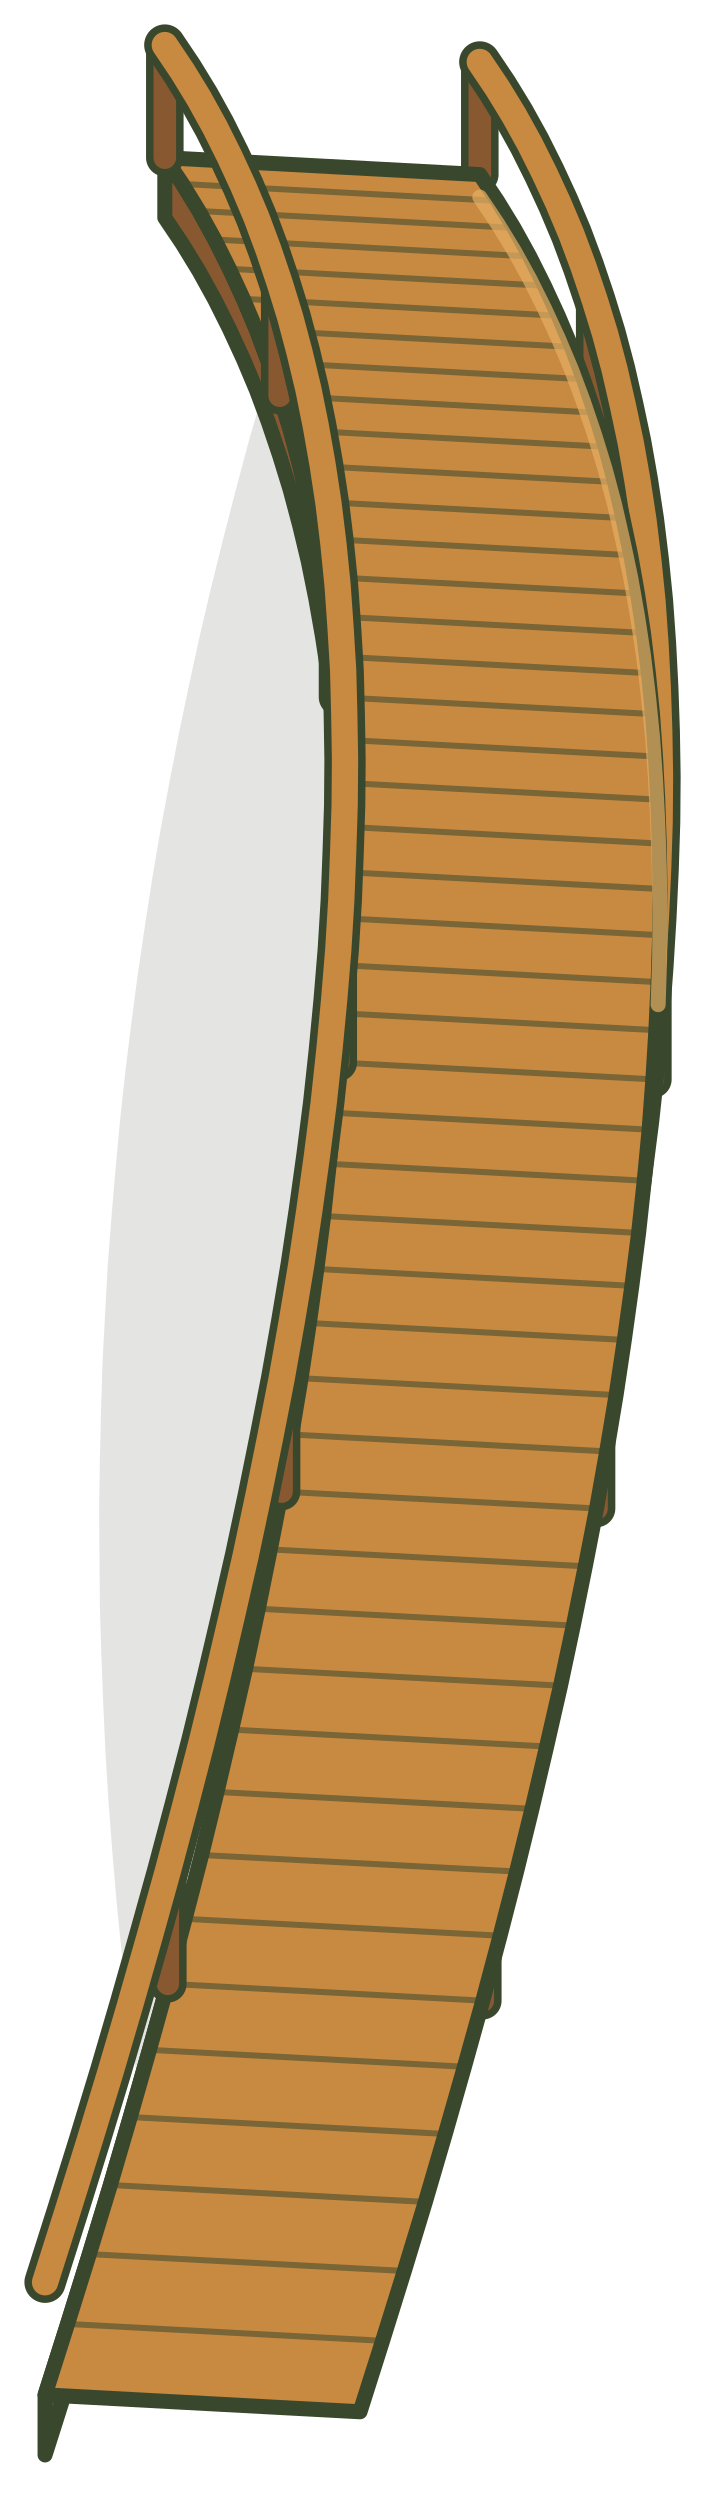
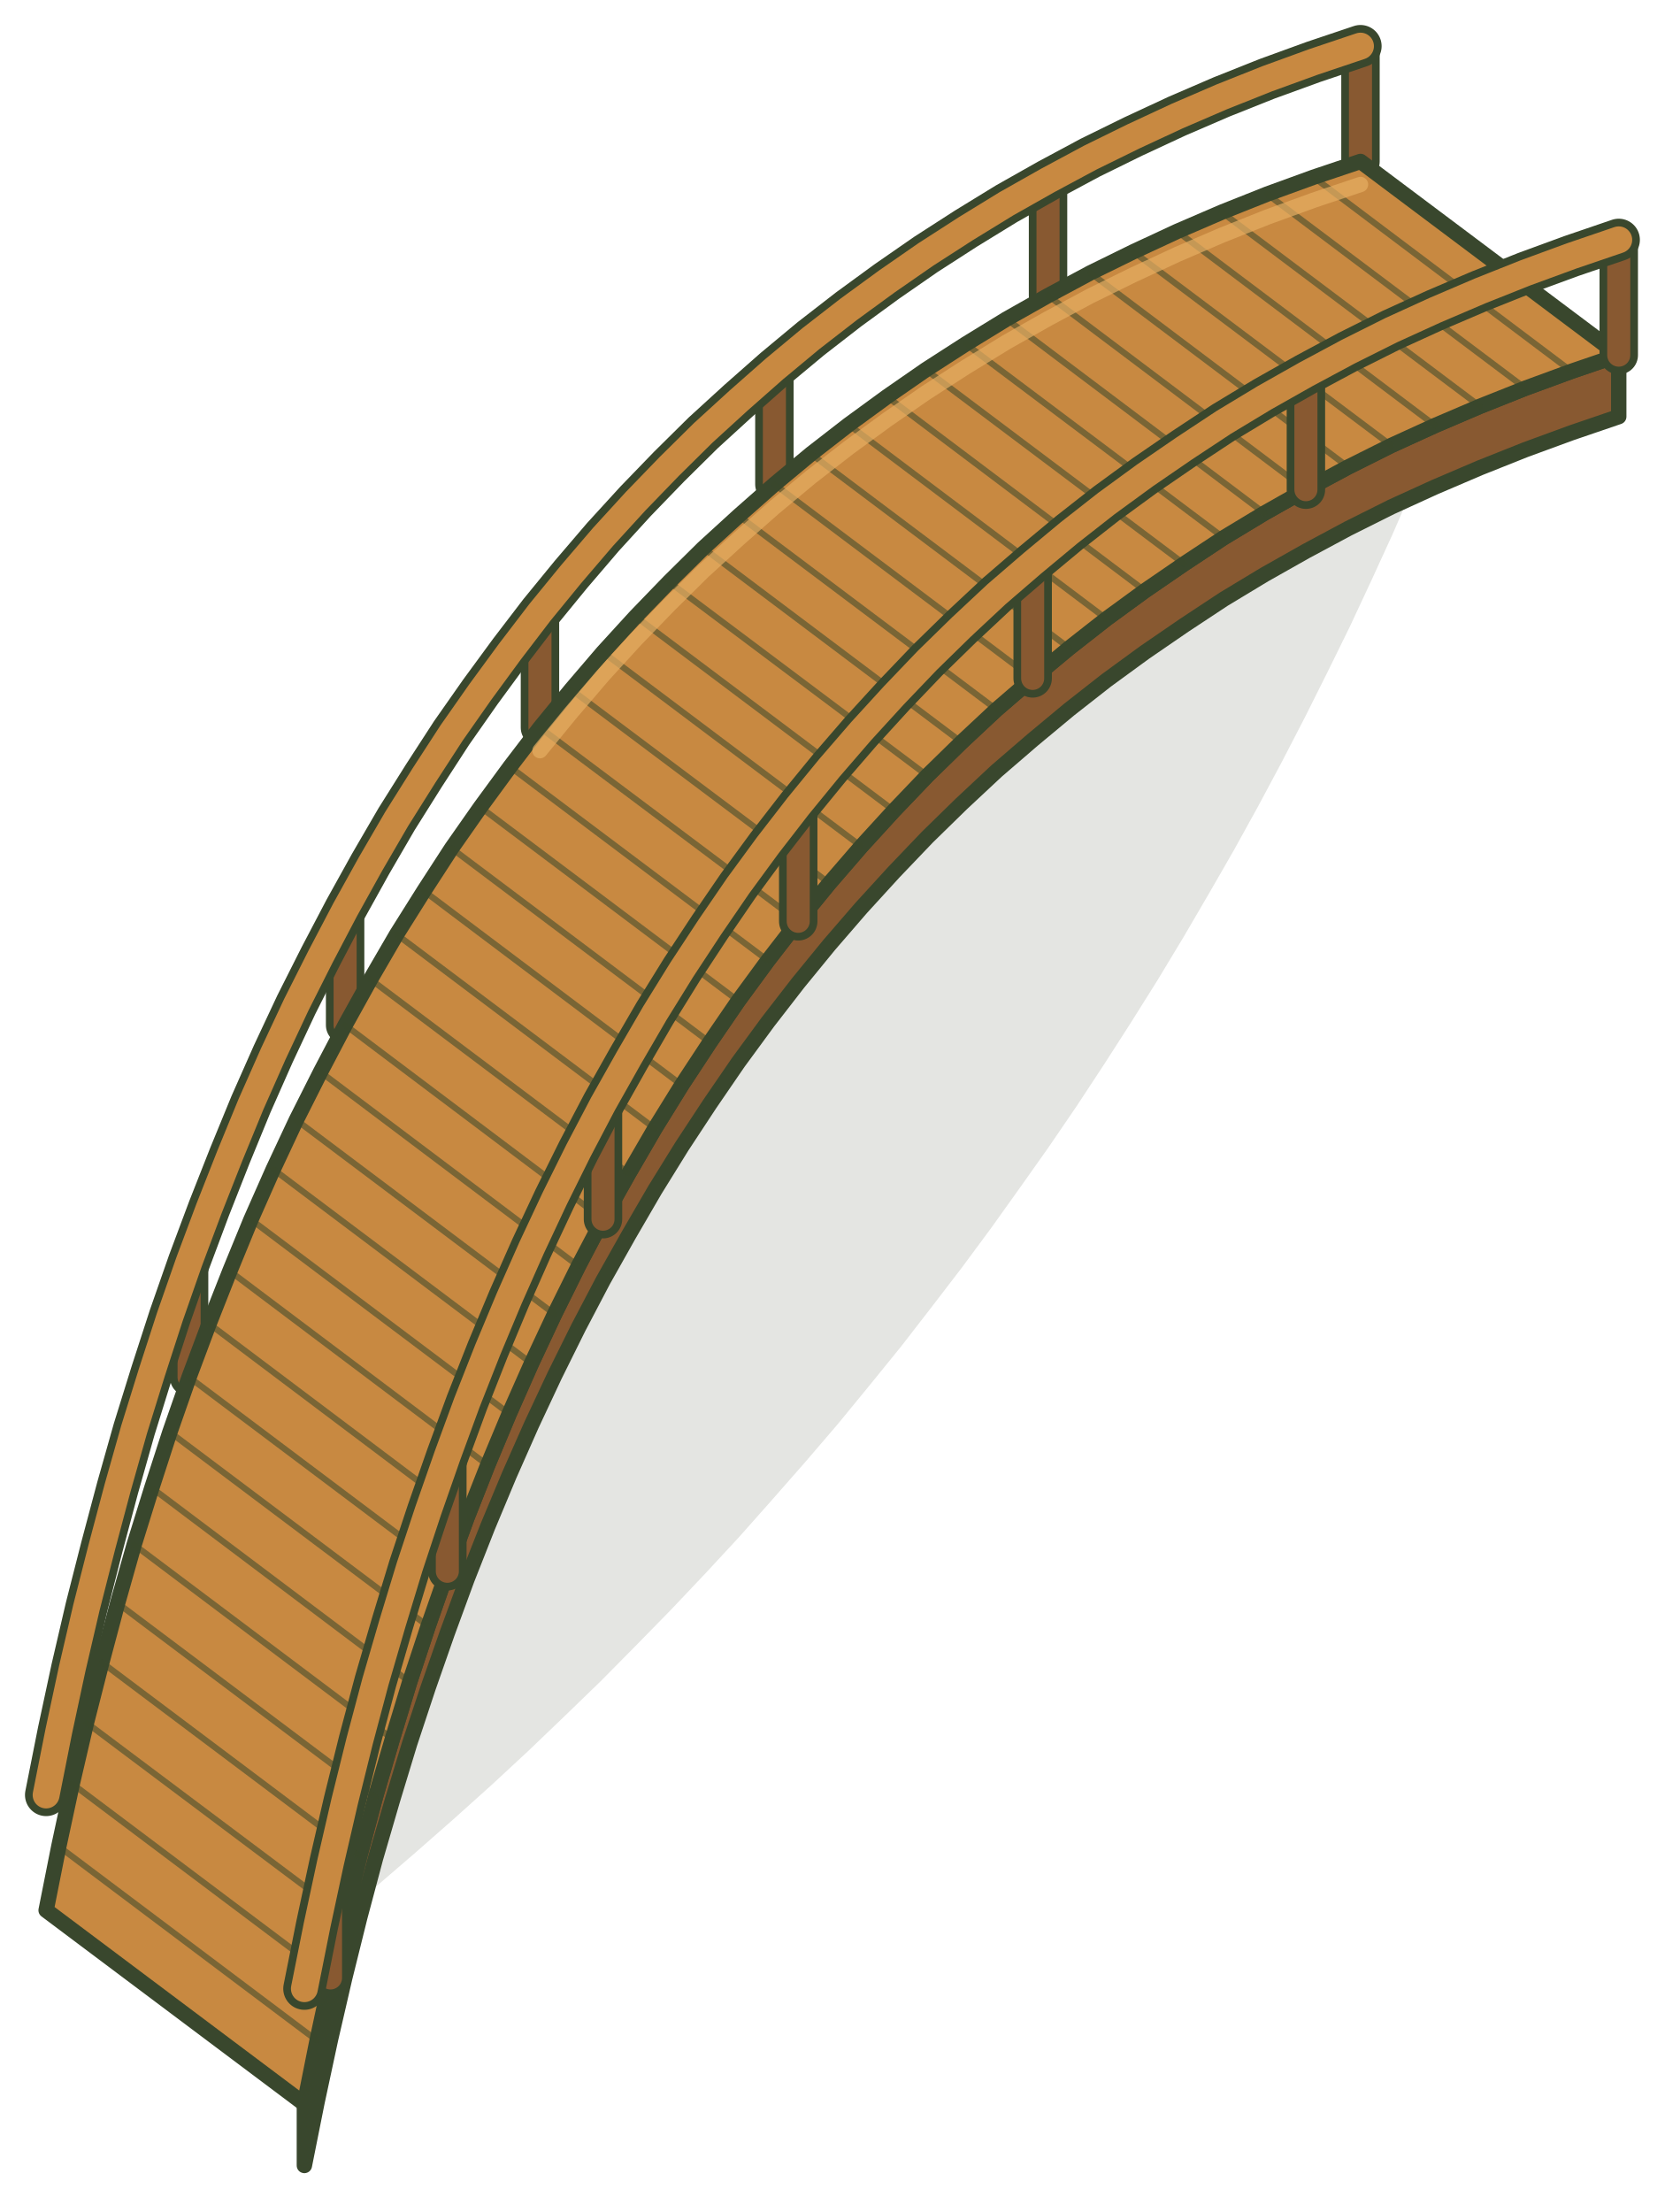
- <svg xmlns="http://www.w3.org/2000/svg" width="187.8" height="665.9" viewBox="2235 3219.8 187.8 665.9" stroke-linecap="round" stroke-linejoin="round">
-   <path d="M2312.5,3299.6L2308.6,3312.3L2304.8,3325.1L2301.1,3337.9L2297.7,3350.7L2294.4,3363.5L2291.2,3376.4L2288.2,3389.2L2285.4,3402L2282.7,3414.9L2280.2,3427.8L2277.8,3440.6L2275.6,3453.5L2273.6,3466.4L2271.7,3479.3L2270,3492.2L2268.4,3505.1L2267,3518L2265.8,3530.9L2264.7,3543.9L2263.7,3556.8L2263,3569.7L2262.3,3582.7L2261.9,3595.7L2261.6,3608.7L2261.4,3621.6L2261.5,3634.6L2261.6,3647.6L2262,3660.6L2262.5,3673.7L2263.1,3686.7L2263.9,3699.7L2264.9,3712.8L2266,3725.8L2267.3,3738.9L2268.8,3752L2270.4,3765L2272.1,3778.1L2274.1,3791.2L2276.1,3804.3L2278.4,3817.4L2280.8,3830.6L2283.3,3843.7L2297.3,3844.4L2301.2,3831.7L2305,3818.9L2308.7,3806.1L2312.1,3793.3L2315.4,3780.4L2318.6,3767.6L2321.6,3754.8L2324.4,3741.9L2327.1,3729.1L2329.6,3716.2L2332,3703.4L2334.2,3690.5L2336.2,3677.6L2338.1,3664.7L2339.8,3651.8L2341.4,3638.9L2342.8,3626L2344,3613.1L2345.1,3600.1L2346.1,3587.2L2346.8,3574.2L2347.4,3561.3L2347.9,3548.3L2348.2,3535.3L2348.3,3522.4L2348.3,3509.4L2348.1,3496.4L2347.8,3483.3L2347.3,3470.3L2346.7,3457.3L2345.8,3444.3L2344.9,3431.2L2343.7,3418.2L2342.5,3405.1L2341,3392L2339.4,3379L2337.6,3365.9L2335.7,3352.8L2333.6,3339.7L2331.4,3326.6L2329,3313.4L2326.4,3300.3Z" fill="#39472d" fill-opacity=".14" />
-   <path d="M2362.8,3266.3L2362.8,3236.3" fill="none" stroke="#39472d" stroke-width="10" />
-   <path d="M2362.8,3266.3L2362.8,3236.3" fill="none" stroke="#885931" stroke-width="6" />
-   <path d="M2393.4,3329.7L2393.4,3299.7" fill="none" stroke="#39472d" stroke-width="10" />
-   <path d="M2393.4,3329.7L2393.4,3299.7" fill="none" stroke="#885931" stroke-width="6" />
-   <path d="M2408.8,3410L2408.8,3380" fill="none" stroke="#39472d" stroke-width="10" />
-   <path d="M2408.8,3410L2408.8,3380" fill="none" stroke="#885931" stroke-width="6" />
-   <path d="M2408.9,3507.3L2408.9,3477.3" fill="none" stroke="#39472d" stroke-width="10" />
-   <path d="M2408.9,3507.3L2408.9,3477.3" fill="none" stroke="#885931" stroke-width="6" />
-   <path d="M2393.9,3621.6L2393.9,3591.6" fill="none" stroke="#39472d" stroke-width="10" />
-   <path d="M2393.9,3621.6L2393.9,3591.6" fill="none" stroke="#885931" stroke-width="6" />
-   <path d="M2363.6,3752.7L2363.6,3722.7" fill="none" stroke="#39472d" stroke-width="10" />
-   <path d="M2363.6,3752.7L2363.6,3722.7" fill="none" stroke="#885931" stroke-width="6" />
-   <path d="M2362.8,3236.3L2367.5,3243.3L2371.9,3250.5L2376.1,3258.1L2380,3265.9L2383.7,3273.9L2387.2,3282.2L2390.4,3290.8L2393.4,3299.7L2396.2,3308.8L2398.7,3318.2L2400.9,3327.8L2403,3337.7L2404.8,3347.9L2406.4,3358.4L2407.7,3369.1L2408.8,3380L2409.6,3391.3L2410.2,3402.8L2410.6,3414.5L2410.8,3426.6L2410.7,3438.9L2410.3,3451.4L2409.7,3464.2L2408.9,3477.3L2407.9,3490.7L2406.6,3504.3L2405.1,3518.2L2403.3,3532.3L2401.3,3546.7L2399.1,3561.4L2396.6,3576.4L2393.9,3591.6L2390.9,3607L2387.7,3622.8L2384.3,3638.8L2380.6,3655L2376.7,3671.6L2372.6,3688.3L2368.2,3705.4L2363.6,3722.7L2358.7,3740.3L2353.6,3758.2L2348.3,3776.3L2342.7,3794.7L2336.9,3813.3L2330.9,3832.2" fill="none" stroke="#39472d" stroke-width="11" />
-   <path d="M2362.8,3236.3L2367.5,3243.3L2371.9,3250.5L2376.1,3258.1L2380,3265.9L2383.7,3273.9L2387.2,3282.2L2390.4,3290.8L2393.4,3299.7L2396.2,3308.8L2398.7,3318.2L2400.9,3327.8L2403,3337.7L2404.8,3347.9L2406.4,3358.4L2407.7,3369.1L2408.8,3380L2409.6,3391.3L2410.2,3402.8L2410.6,3414.5L2410.8,3426.6L2410.7,3438.9L2410.3,3451.4L2409.7,3464.2L2408.9,3477.3L2407.9,3490.7L2406.6,3504.3L2405.1,3518.2L2403.3,3532.3L2401.3,3546.7L2399.1,3561.4L2396.6,3576.4L2393.9,3591.6L2390.9,3607L2387.7,3622.8L2384.3,3638.8L2380.6,3655L2376.7,3671.6L2372.6,3688.3L2368.2,3705.4L2363.6,3722.7L2358.7,3740.3L2353.6,3758.2L2348.3,3776.3L2342.7,3794.7L2336.9,3813.3L2330.9,3832.2" fill="none" stroke="#c88941" stroke-width="7" />
-   <path d="M2278.9,3261.8L2283.6,3268.8L2288,3276L2292.2,3283.6L2296.1,3291.4L2299.8,3299.4L2303.3,3307.7L2306.5,3316.3L2309.5,3325.2L2312.3,3334.3L2314.8,3343.7L2317.1,3353.3L2319.1,3363.2L2320.9,3373.4L2322.5,3383.9L2323.8,3394.6L2324.9,3405.5L2325.7,3416.8L2326.4,3428.3L2326.7,3440L2326.9,3452.1L2326.8,3464.4L2326.4,3476.9L2325.9,3489.7L2325.1,3502.8L2324,3516.2L2322.7,3529.8L2321.2,3543.7L2319.4,3557.8L2317.4,3572.2L2315.2,3586.9L2312.7,3601.9L2310,3617.1L2307,3632.5L2303.8,3648.3L2300.4,3664.3L2296.7,3680.5L2292.8,3697.1L2288.7,3713.9L2284.3,3730.9L2279.7,3748.2L2274.8,3765.8L2269.7,3783.7L2264.4,3801.8L2258.8,3820.2L2253,3838.8L2247,3857.7L2247,3873.7L2253,3854.8L2258.8,3836.2L2264.4,3817.8L2269.7,3799.7L2274.8,3781.8L2279.7,3764.2L2284.3,3746.9L2288.7,3729.9L2292.8,3713.1L2296.7,3696.5L2300.4,3680.3L2303.8,3664.3L2307,3648.5L2310,3633.1L2312.7,3617.9L2315.2,3602.9L2317.4,3588.2L2319.4,3573.8L2321.2,3559.7L2322.7,3545.8L2324,3532.2L2325.1,3518.8L2325.9,3505.7L2326.4,3492.9L2326.8,3480.4L2326.9,3468.1L2326.7,3456L2326.4,3444.3L2325.7,3432.8L2324.9,3421.5L2323.8,3410.6L2322.5,3399.9L2320.9,3389.4L2319.1,3379.2L2317.1,3369.3L2314.8,3359.7L2312.3,3350.3L2309.5,3341.2L2306.5,3332.3L2303.3,3323.7L2299.8,3315.4L2296.1,3307.4L2292.2,3299.6L2288,3292L2283.6,3284.8L2278.9,3277.8Z" fill="#885931" stroke="#39472d" stroke-width="4" />
-   <path d="M2362.8,3266.3L2367.5,3273.3L2371.9,3280.5L2376.1,3288.1L2380,3295.9L2383.7,3303.9L2387.2,3312.2L2390.4,3320.8L2393.4,3329.7L2396.2,3338.8L2398.7,3348.2L2400.9,3357.8L2403,3367.7L2404.8,3377.9L2406.4,3388.4L2407.7,3399.1L2408.8,3410L2409.6,3421.3L2410.2,3432.8L2410.6,3444.5L2410.8,3456.6L2410.7,3468.9L2410.3,3481.4L2409.7,3494.2L2408.9,3507.3L2407.9,3520.7L2406.6,3534.3L2405.1,3548.2L2403.3,3562.3L2401.3,3576.7L2399.1,3591.4L2396.6,3606.4L2393.9,3621.6L2390.9,3637L2387.7,3652.8L2384.3,3668.8L2380.6,3685L2376.7,3701.6L2372.6,3718.3L2368.2,3735.4L2363.6,3752.7L2358.7,3770.3L2353.6,3788.2L2348.3,3806.3L2342.7,3824.7L2336.9,3843.3L2330.9,3862.2L2247,3857.7L2253,3838.8L2258.8,3820.2L2264.4,3801.8L2269.7,3783.7L2274.8,3765.8L2279.7,3748.2L2284.3,3730.9L2288.7,3713.9L2292.8,3697.1L2296.7,3680.5L2300.4,3664.3L2303.8,3648.3L2307,3632.5L2310,3617.1L2312.7,3601.9L2315.2,3586.9L2317.4,3572.2L2319.4,3557.8L2321.2,3543.7L2322.7,3529.8L2324,3516.2L2325.1,3502.8L2325.9,3489.7L2326.4,3476.9L2326.8,3464.4L2326.9,3452.1L2326.7,3440L2326.4,3428.3L2325.7,3416.8L2324.9,3405.5L2323.8,3394.6L2322.5,3383.9L2320.9,3373.4L2319.1,3363.2L2317.1,3353.3L2314.8,3343.7L2312.3,3334.3L2309.5,3325.2L2306.5,3316.3L2303.3,3307.7L2299.8,3299.4L2296.1,3291.4L2292.2,3283.6L2288,3276L2283.6,3268.8L2278.9,3261.8Z" fill="#c88941" stroke="#39472d" stroke-width="4" />
-   <path d="M2367.5,3273.3L2283.6,3268.8" stroke="#39472d" stroke-width="1.6" stroke-opacity=".55" />
-   <path d="M2371.9,3280.5L2288,3276" stroke="#39472d" stroke-width="1.6" stroke-opacity=".55" />
-   <path d="M2376.1,3288.1L2292.2,3283.6" stroke="#39472d" stroke-width="1.6" stroke-opacity=".55" />
-   <path d="M2380,3295.9L2296.1,3291.4" stroke="#39472d" stroke-width="1.6" stroke-opacity=".55" />
-   <path d="M2383.7,3303.9L2299.8,3299.4" stroke="#39472d" stroke-width="1.6" stroke-opacity=".55" />
-   <path d="M2387.2,3312.2L2303.3,3307.7" stroke="#39472d" stroke-width="1.6" stroke-opacity=".55" />
-   <path d="M2390.4,3320.8L2306.5,3316.3" stroke="#39472d" stroke-width="1.6" stroke-opacity=".55" />
-   <path d="M2393.4,3329.7L2309.5,3325.2" stroke="#39472d" stroke-width="1.6" stroke-opacity=".55" />
-   <path d="M2396.2,3338.8L2312.3,3334.3" stroke="#39472d" stroke-width="1.6" stroke-opacity=".55" />
-   <path d="M2398.7,3348.2L2314.8,3343.7" stroke="#39472d" stroke-width="1.6" stroke-opacity=".55" />
-   <path d="M2400.9,3357.8L2317.1,3353.3" stroke="#39472d" stroke-width="1.6" stroke-opacity=".55" />
-   <path d="M2403,3367.7L2319.1,3363.2" stroke="#39472d" stroke-width="1.6" stroke-opacity=".55" />
-   <path d="M2404.8,3377.9L2320.9,3373.4" stroke="#39472d" stroke-width="1.6" stroke-opacity=".55" />
-   <path d="M2406.4,3388.4L2322.5,3383.9" stroke="#39472d" stroke-width="1.6" stroke-opacity=".55" />
-   <path d="M2407.7,3399.1L2323.8,3394.6" stroke="#39472d" stroke-width="1.6" stroke-opacity=".55" />
-   <path d="M2408.8,3410L2324.9,3405.5" stroke="#39472d" stroke-width="1.6" stroke-opacity=".55" />
-   <path d="M2409.6,3421.3L2325.7,3416.8" stroke="#39472d" stroke-width="1.6" stroke-opacity=".55" />
-   <path d="M2410.2,3432.8L2326.4,3428.3" stroke="#39472d" stroke-width="1.6" stroke-opacity=".55" />
-   <path d="M2410.6,3444.5L2326.7,3440" stroke="#39472d" stroke-width="1.6" stroke-opacity=".55" />
-   <path d="M2410.8,3456.6L2326.9,3452.1" stroke="#39472d" stroke-width="1.6" stroke-opacity=".55" />
-   <path d="M2410.7,3468.9L2326.8,3464.4" stroke="#39472d" stroke-width="1.6" stroke-opacity=".55" />
-   <path d="M2410.3,3481.4L2326.4,3476.9" stroke="#39472d" stroke-width="1.6" stroke-opacity=".55" />
-   <path d="M2409.7,3494.2L2325.9,3489.7" stroke="#39472d" stroke-width="1.6" stroke-opacity=".55" />
-   <path d="M2408.9,3507.3L2325.1,3502.8" stroke="#39472d" stroke-width="1.6" stroke-opacity=".55" />
-   <path d="M2407.9,3520.7L2324,3516.2" stroke="#39472d" stroke-width="1.6" stroke-opacity=".55" />
-   <path d="M2406.6,3534.3L2322.7,3529.8" stroke="#39472d" stroke-width="1.6" stroke-opacity=".55" />
-   <path d="M2405.1,3548.2L2321.2,3543.7" stroke="#39472d" stroke-width="1.6" stroke-opacity=".55" />
-   <path d="M2403.3,3562.3L2319.4,3557.8" stroke="#39472d" stroke-width="1.6" stroke-opacity=".55" />
-   <path d="M2401.3,3576.7L2317.4,3572.2" stroke="#39472d" stroke-width="1.6" stroke-opacity=".55" />
-   <path d="M2399.1,3591.4L2315.2,3586.9" stroke="#39472d" stroke-width="1.6" stroke-opacity=".55" />
-   <path d="M2396.6,3606.4L2312.7,3601.9" stroke="#39472d" stroke-width="1.6" stroke-opacity=".55" />
-   <path d="M2393.9,3621.6L2310,3617.1" stroke="#39472d" stroke-width="1.6" stroke-opacity=".55" />
-   <path d="M2390.9,3637L2307,3632.5" stroke="#39472d" stroke-width="1.6" stroke-opacity=".55" />
-   <path d="M2387.7,3652.8L2303.8,3648.3" stroke="#39472d" stroke-width="1.6" stroke-opacity=".55" />
-   <path d="M2384.3,3668.8L2300.4,3664.3" stroke="#39472d" stroke-width="1.6" stroke-opacity=".55" />
-   <path d="M2380.6,3685L2296.7,3680.5" stroke="#39472d" stroke-width="1.6" stroke-opacity=".55" />
-   <path d="M2376.7,3701.6L2292.8,3697.1" stroke="#39472d" stroke-width="1.6" stroke-opacity=".55" />
-   <path d="M2372.6,3718.3L2288.7,3713.9" stroke="#39472d" stroke-width="1.6" stroke-opacity=".55" />
-   <path d="M2368.2,3735.4L2284.3,3730.9" stroke="#39472d" stroke-width="1.6" stroke-opacity=".55" />
-   <path d="M2363.6,3752.7L2279.7,3748.2" stroke="#39472d" stroke-width="1.6" stroke-opacity=".55" />
-   <path d="M2358.7,3770.3L2274.8,3765.8" stroke="#39472d" stroke-width="1.6" stroke-opacity=".55" />
-   <path d="M2353.6,3788.2L2269.7,3783.7" stroke="#39472d" stroke-width="1.6" stroke-opacity=".55" />
-   <path d="M2348.3,3806.3L2264.4,3801.8" stroke="#39472d" stroke-width="1.6" stroke-opacity=".55" />
-   <path d="M2342.7,3824.7L2258.8,3820.2" stroke="#39472d" stroke-width="1.6" stroke-opacity=".55" />
-   <path d="M2336.9,3843.3L2253,3838.8" stroke="#39472d" stroke-width="1.6" stroke-opacity=".55" />
-   <path d="M2362.8,3272.3L2367.5,3279.3L2371.9,3286.5L2376.1,3294.1L2380,3301.9L2383.7,3309.9L2387.2,3318.2L2390.4,3326.8L2393.4,3335.7L2396.2,3344.8L2398.7,3354.2L2400.9,3363.8L2403,3373.7L2404.8,3383.9L2406.4,3394.4L2407.7,3405.1L2408.8,3416L2409.6,3427.3L2410.2,3438.8L2410.6,3450.5L2410.8,3462.6L2410.7,3474.9L2410.3,3487.4" fill="none" stroke="#e5ae63" stroke-width="4" opacity=".7" />
-   <path d="M2278.9,3261.8L2278.9,3231.8" fill="none" stroke="#39472d" stroke-width="10" />
-   <path d="M2278.9,3261.8L2278.9,3231.8" fill="none" stroke="#885931" stroke-width="6" />
-   <path d="M2309.5,3325.2L2309.5,3295.2" fill="none" stroke="#39472d" stroke-width="10" />
-   <path d="M2309.5,3325.2L2309.5,3295.2" fill="none" stroke="#885931" stroke-width="6" />
-   <path d="M2324.9,3405.5L2324.9,3375.5" fill="none" stroke="#39472d" stroke-width="10" />
-   <path d="M2324.9,3405.5L2324.9,3375.5" fill="none" stroke="#885931" stroke-width="6" />
-   <path d="M2325.1,3502.8L2325.1,3472.8" fill="none" stroke="#39472d" stroke-width="10" />
-   <path d="M2325.1,3502.8L2325.1,3472.8" fill="none" stroke="#885931" stroke-width="6" />
-   <path d="M2310,3617.1L2310,3587.1" fill="none" stroke="#39472d" stroke-width="10" />
-   <path d="M2310,3617.1L2310,3587.1" fill="none" stroke="#885931" stroke-width="6" />
-   <path d="M2279.7,3748.2L2279.7,3718.2" fill="none" stroke="#39472d" stroke-width="10" />
-   <path d="M2279.7,3748.2L2279.7,3718.2" fill="none" stroke="#885931" stroke-width="6" />
-   <path d="M2278.9,3231.8L2283.6,3238.8L2288,3246L2292.2,3253.6L2296.1,3261.4L2299.8,3269.4L2303.3,3277.7L2306.5,3286.3L2309.5,3295.2L2312.3,3304.3L2314.8,3313.7L2317.1,3323.3L2319.1,3333.2L2320.9,3343.4L2322.5,3353.9L2323.8,3364.6L2324.9,3375.5L2325.7,3386.8L2326.4,3398.3L2326.7,3410L2326.9,3422.1L2326.8,3434.4L2326.4,3446.9L2325.9,3459.7L2325.1,3472.8L2324,3486.2L2322.7,3499.8L2321.2,3513.7L2319.4,3527.8L2317.4,3542.2L2315.2,3556.9L2312.7,3571.9L2310,3587.1L2307,3602.5L2303.8,3618.3L2300.4,3634.3L2296.7,3650.5L2292.8,3667.1L2288.7,3683.9L2284.3,3700.9L2279.7,3718.2L2274.8,3735.8L2269.7,3753.7L2264.4,3771.8L2258.8,3790.2L2253,3808.8L2247,3827.7" fill="none" stroke="#39472d" stroke-width="11" />
-   <path d="M2278.9,3231.8L2283.6,3238.8L2288,3246L2292.2,3253.6L2296.1,3261.4L2299.8,3269.4L2303.3,3277.7L2306.5,3286.3L2309.5,3295.2L2312.3,3304.3L2314.8,3313.7L2317.1,3323.3L2319.1,3333.2L2320.9,3343.4L2322.5,3353.9L2323.8,3364.6L2324.9,3375.5L2325.7,3386.8L2326.4,3398.3L2326.7,3410L2326.9,3422.1L2326.8,3434.4L2326.4,3446.9L2325.9,3459.7L2325.1,3472.8L2324,3486.2L2322.7,3499.8L2321.2,3513.7L2319.4,3527.8L2317.4,3542.2L2315.2,3556.9L2312.7,3571.9L2310,3587.1L2307,3602.5L2303.8,3618.3L2300.4,3634.3L2296.7,3650.5L2292.8,3667.1L2288.7,3683.9L2284.3,3700.9L2279.7,3718.2L2274.8,3735.8L2269.7,3753.7L2264.4,3771.8L2258.8,3790.2L2253,3808.8L2247,3827.7" fill="none" stroke="#c88941" stroke-width="7" />
+ <svg xmlns="http://www.w3.org/2000/svg" width="433.1" height="575.5" viewBox="1934.4 3277.8 433.1 575.5" stroke-linecap="round" stroke-linejoin="round">
+   <path d="M2300.6,3371.3L2290.1,3379.6L2279.8,3388L2269.6,3396.5L2259.5,3405.2L2249.6,3413.9L2239.8,3422.7L2230.2,3431.6L2220.7,3440.7L2211.3,3449.8L2202.1,3459.1L2193,3468.4L2184,3477.9L2175.2,3487.4L2166.6,3497.1L2158,3506.9L2149.6,3516.7L2141.4,3526.7L2133.2,3536.8L2125.3,3547L2117.4,3557.3L2109.7,3567.7L2102.2,3578.2L2094.7,3588.8L2087.4,3599.5L2080.3,3610.3L2073.3,3621.2L2066.4,3632.2L2059.7,3643.3L2053.1,3654.6L2046.6,3665.9L2040.3,3677.3L2034.1,3688.9L2028.1,3700.5L2022.2,3712.3L2016.4,3724.1L2010.8,3736.1L2005.3,3748.1L2000,3760.3L1994.8,3772.6L1989.7,3784.9L2001.4,3793.7L2011.9,3785.4L2022.2,3777L2032.4,3768.5L2042.5,3759.8L2052.4,3751.1L2062.2,3742.3L2071.8,3733.4L2081.3,3724.3L2090.7,3715.2L2099.9,3705.9L2109,3696.6L2118,3687.1L2126.8,3677.6L2135.4,3667.9L2144,3658.1L2152.4,3648.3L2160.6,3638.3L2168.8,3628.2L2176.7,3618L2184.6,3607.7L2192.3,3597.3L2199.8,3586.8L2207.3,3576.2L2214.6,3565.5L2221.7,3554.7L2228.7,3543.8L2235.6,3532.8L2242.3,3521.7L2248.9,3510.4L2255.4,3499.1L2261.7,3487.7L2267.9,3476.1L2273.9,3464.5L2279.8,3452.7L2285.6,3440.9L2291.2,3428.9L2296.7,3416.9L2302,3404.7L2307.2,3392.4L2312.3,3380.1Z" fill="#39472d" fill-opacity=".14" />
+   <path d="M2288.4,3319.8L2288.4,3289.8" fill="none" stroke="#39472d" stroke-width="10" />
+   <path d="M2288.4,3319.8L2288.4,3289.8" fill="none" stroke="#885931" stroke-width="6" />
+   <path d="M2207.1,3354.7L2207.1,3324.7" fill="none" stroke="#39472d" stroke-width="10" />
+   <path d="M2207.1,3354.7L2207.1,3324.7" fill="none" stroke="#885931" stroke-width="6" />
+   <path d="M2135.9,3403.8L2135.9,3373.8" fill="none" stroke="#39472d" stroke-width="10" />
+   <path d="M2135.9,3403.8L2135.9,3373.8" fill="none" stroke="#885931" stroke-width="6" />
+   <path d="M2074.9,3467.1L2074.9,3437.1" fill="none" stroke="#39472d" stroke-width="10" />
+   <path d="M2074.9,3467.1L2074.9,3437.1" fill="none" stroke="#885931" stroke-width="6" />
+   <path d="M2024.2,3544.5L2024.2,3514.5" fill="none" stroke="#39472d" stroke-width="10" />
+   <path d="M2024.2,3544.5L2024.2,3514.5" fill="none" stroke="#885931" stroke-width="6" />
+   <path d="M1983.6,3636.1L1983.6,3606.1" fill="none" stroke="#39472d" stroke-width="10" />
+   <path d="M1983.6,3636.1L1983.6,3606.1" fill="none" stroke="#885931" stroke-width="6" />
+   <path d="M1953.2,3741.9L1953.2,3711.9" fill="none" stroke="#39472d" stroke-width="10" />
+   <path d="M1953.2,3741.9L1953.2,3711.9" fill="none" stroke="#885931" stroke-width="6" />
+   <path d="M2288.4,3289.8L2276.2,3293.9L2264.1,3298.3L2252.3,3303L2240.7,3308L2229.3,3313.3L2218.1,3318.8L2207.1,3324.7L2196.3,3330.8L2185.7,3337.3L2175.3,3344L2165.2,3351L2155.2,3358.3L2145.4,3365.9L2135.9,3373.8L2126.6,3382L2117.4,3390.4L2108.5,3399.2L2099.8,3408.2L2091.3,3417.5L2083,3427.2L2074.9,3437.1L2067.1,3447.3L2059.4,3457.8L2051.9,3468.5L2044.7,3479.6L2037.6,3490.9L2030.8,3502.6L2024.2,3514.5L2017.8,3526.7L2011.5,3539.2L2005.5,3552L1999.7,3565.1L1994.2,3578.5L1988.8,3592.2L1983.6,3606.1L1978.6,3620.4L1973.9,3634.9L1969.3,3649.7L1965,3664.9L1960.9,3680.3L1956.9,3696L1953.2,3711.9L1949.7,3728.2L1946.4,3744.8" fill="none" stroke="#39472d" stroke-width="11" />
+   <path d="M2288.4,3289.8L2276.2,3293.9L2264.1,3298.3L2252.3,3303L2240.7,3308L2229.3,3313.3L2218.1,3318.8L2207.1,3324.7L2196.3,3330.8L2185.7,3337.3L2175.3,3344L2165.2,3351L2155.2,3358.3L2145.4,3365.9L2135.9,3373.8L2126.6,3382L2117.4,3390.4L2108.5,3399.2L2099.8,3408.2L2091.3,3417.5L2083,3427.2L2074.9,3437.1L2067.1,3447.3L2059.4,3457.8L2051.9,3468.5L2044.7,3479.6L2037.6,3490.9L2030.8,3502.6L2024.2,3514.5L2017.8,3526.7L2011.5,3539.2L2005.5,3552L1999.7,3565.1L1994.2,3578.5L1988.8,3592.2L1983.6,3606.1L1978.6,3620.4L1973.9,3634.9L1969.3,3649.7L1965,3664.9L1960.9,3680.3L1956.9,3696L1953.2,3711.9L1949.7,3728.2L1946.4,3744.8" fill="none" stroke="#c88941" stroke-width="7" />
+   <path d="M2355.6,3370.2L2343.3,3374.4L2331.3,3378.8L2319.5,3383.5L2307.8,3388.5L2296.4,3393.7L2285.2,3399.3L2274.2,3405.2L2263.4,3411.3L2252.8,3417.7L2242.5,3424.5L2232.3,3431.5L2222.3,3438.8L2212.6,3446.4L2203.1,3454.3L2193.7,3462.4L2184.6,3470.9L2175.7,3479.6L2167,3488.7L2158.5,3498L2150.2,3507.6L2142.1,3517.5L2134.2,3527.7L2126.5,3538.2L2119.1,3549L2111.8,3560.1L2104.8,3571.4L2098,3583.1L2091.3,3595L2084.9,3607.2L2078.7,3619.7L2072.7,3632.5L2066.9,3645.6L2061.3,3659L2055.9,3672.7L2050.8,3686.6L2045.8,3700.9L2041,3715.4L2036.5,3730.2L2032.1,3745.3L2028,3760.7L2024.1,3776.4L2020.4,3792.4L2016.9,3808.7L2013.6,3825.2L2013.6,3841.2L2016.9,3824.7L2020.4,3808.4L2024.1,3792.4L2028,3776.7L2032.1,3761.3L2036.5,3746.2L2041,3731.4L2045.8,3716.9L2050.8,3702.6L2055.9,3688.7L2061.3,3675L2066.9,3661.6L2072.7,3648.5L2078.7,3635.7L2084.9,3623.2L2091.3,3611L2098,3599.1L2104.8,3587.4L2111.8,3576.1L2119.1,3565L2126.5,3554.2L2134.2,3543.7L2142.1,3533.5L2150.2,3523.6L2158.5,3514L2167,3504.7L2175.7,3495.6L2184.6,3486.9L2193.7,3478.4L2203.1,3470.3L2212.6,3462.4L2222.3,3454.8L2232.3,3447.5L2242.5,3440.5L2252.8,3433.7L2263.4,3427.3L2274.2,3421.2L2285.2,3415.3L2296.4,3409.7L2307.8,3404.5L2319.5,3399.5L2331.3,3394.8L2343.3,3390.4L2355.6,3386.2Z" fill="#885931" stroke="#39472d" stroke-width="4" />
+   <path d="M2288.4,3319.8L2276.2,3323.9L2264.1,3328.3L2252.3,3333L2240.7,3338L2229.3,3343.3L2218.1,3348.8L2207.1,3354.7L2196.3,3360.8L2185.7,3367.3L2175.3,3374L2165.2,3381L2155.2,3388.3L2145.4,3395.9L2135.9,3403.8L2126.6,3412L2117.4,3420.4L2108.5,3429.2L2099.8,3438.2L2091.3,3447.5L2083,3457.2L2074.9,3467.1L2067.1,3477.3L2059.4,3487.8L2051.9,3498.5L2044.7,3509.6L2037.6,3520.9L2030.8,3532.6L2024.2,3544.5L2017.8,3556.7L2011.5,3569.2L2005.5,3582L1999.7,3595.1L1994.2,3608.5L1988.8,3622.2L1983.6,3636.1L1978.6,3650.4L1973.9,3664.9L1969.3,3679.7L1965,3694.9L1960.9,3710.3L1956.9,3726L1953.2,3741.9L1949.7,3758.2L1946.4,3774.8L2013.6,3825.2L2016.9,3808.7L2020.4,3792.4L2024.1,3776.4L2028,3760.7L2032.1,3745.3L2036.5,3730.2L2041,3715.4L2045.8,3700.9L2050.8,3686.6L2055.9,3672.7L2061.3,3659L2066.9,3645.6L2072.7,3632.5L2078.7,3619.7L2084.9,3607.2L2091.3,3595L2098,3583.1L2104.8,3571.4L2111.8,3560.1L2119.1,3549L2126.5,3538.2L2134.2,3527.7L2142.1,3517.5L2150.2,3507.6L2158.5,3498L2167,3488.7L2175.7,3479.6L2184.6,3470.9L2193.7,3462.4L2203.1,3454.3L2212.6,3446.4L2222.3,3438.8L2232.3,3431.5L2242.5,3424.5L2252.8,3417.7L2263.4,3411.3L2274.2,3405.2L2285.2,3399.3L2296.4,3393.7L2307.8,3388.5L2319.5,3383.5L2331.3,3378.8L2343.3,3374.4L2355.6,3370.2Z" fill="#c88941" stroke="#39472d" stroke-width="4" />
+   <path d="M2276.2,3323.9L2343.3,3374.4" stroke="#39472d" stroke-width="1.6" stroke-opacity=".55" />
+   <path d="M2264.1,3328.3L2331.3,3378.8" stroke="#39472d" stroke-width="1.6" stroke-opacity=".55" />
+   <path d="M2252.3,3333L2319.5,3383.5" stroke="#39472d" stroke-width="1.6" stroke-opacity=".55" />
+   <path d="M2240.7,3338L2307.8,3388.5" stroke="#39472d" stroke-width="1.6" stroke-opacity=".55" />
+   <path d="M2229.3,3343.3L2296.4,3393.7" stroke="#39472d" stroke-width="1.6" stroke-opacity=".55" />
+   <path d="M2218.1,3348.8L2285.2,3399.3" stroke="#39472d" stroke-width="1.6" stroke-opacity=".55" />
+   <path d="M2207.1,3354.7L2274.2,3405.2" stroke="#39472d" stroke-width="1.6" stroke-opacity=".55" />
+   <path d="M2196.3,3360.8L2263.4,3411.3" stroke="#39472d" stroke-width="1.6" stroke-opacity=".55" />
+   <path d="M2185.7,3367.3L2252.8,3417.7" stroke="#39472d" stroke-width="1.6" stroke-opacity=".55" />
+   <path d="M2175.3,3374L2242.5,3424.5" stroke="#39472d" stroke-width="1.6" stroke-opacity=".55" />
+   <path d="M2165.2,3381L2232.3,3431.5" stroke="#39472d" stroke-width="1.6" stroke-opacity=".55" />
+   <path d="M2155.2,3388.3L2222.3,3438.8" stroke="#39472d" stroke-width="1.6" stroke-opacity=".55" />
+   <path d="M2145.4,3395.9L2212.6,3446.4" stroke="#39472d" stroke-width="1.6" stroke-opacity=".55" />
+   <path d="M2135.9,3403.8L2203.1,3454.3" stroke="#39472d" stroke-width="1.6" stroke-opacity=".55" />
+   <path d="M2126.6,3412L2193.7,3462.4" stroke="#39472d" stroke-width="1.6" stroke-opacity=".55" />
+   <path d="M2117.4,3420.4L2184.6,3470.9" stroke="#39472d" stroke-width="1.6" stroke-opacity=".55" />
+   <path d="M2108.5,3429.2L2175.7,3479.6" stroke="#39472d" stroke-width="1.6" stroke-opacity=".55" />
+   <path d="M2099.8,3438.2L2167,3488.7" stroke="#39472d" stroke-width="1.6" stroke-opacity=".55" />
+   <path d="M2091.3,3447.5L2158.5,3498" stroke="#39472d" stroke-width="1.6" stroke-opacity=".55" />
+   <path d="M2083,3457.2L2150.2,3507.6" stroke="#39472d" stroke-width="1.6" stroke-opacity=".55" />
+   <path d="M2074.9,3467.1L2142.1,3517.5" stroke="#39472d" stroke-width="1.6" stroke-opacity=".55" />
+   <path d="M2067.1,3477.3L2134.2,3527.7" stroke="#39472d" stroke-width="1.6" stroke-opacity=".55" />
+   <path d="M2059.4,3487.8L2126.5,3538.2" stroke="#39472d" stroke-width="1.6" stroke-opacity=".55" />
+   <path d="M2051.9,3498.5L2119.1,3549" stroke="#39472d" stroke-width="1.6" stroke-opacity=".55" />
+   <path d="M2044.7,3509.6L2111.8,3560.1" stroke="#39472d" stroke-width="1.6" stroke-opacity=".55" />
+   <path d="M2037.6,3520.9L2104.8,3571.4" stroke="#39472d" stroke-width="1.6" stroke-opacity=".55" />
+   <path d="M2030.8,3532.6L2098,3583.1" stroke="#39472d" stroke-width="1.6" stroke-opacity=".55" />
+   <path d="M2024.2,3544.5L2091.3,3595" stroke="#39472d" stroke-width="1.6" stroke-opacity=".55" />
+   <path d="M2017.8,3556.7L2084.9,3607.2" stroke="#39472d" stroke-width="1.6" stroke-opacity=".55" />
+   <path d="M2011.5,3569.2L2078.7,3619.7" stroke="#39472d" stroke-width="1.6" stroke-opacity=".55" />
+   <path d="M2005.5,3582L2072.7,3632.5" stroke="#39472d" stroke-width="1.6" stroke-opacity=".55" />
+   <path d="M1999.7,3595.1L2066.9,3645.6" stroke="#39472d" stroke-width="1.6" stroke-opacity=".55" />
+   <path d="M1994.2,3608.5L2061.3,3659" stroke="#39472d" stroke-width="1.6" stroke-opacity=".55" />
+   <path d="M1988.8,3622.2L2055.9,3672.7" stroke="#39472d" stroke-width="1.6" stroke-opacity=".55" />
+   <path d="M1983.6,3636.1L2050.8,3686.6" stroke="#39472d" stroke-width="1.6" stroke-opacity=".55" />
+   <path d="M1978.6,3650.4L2045.8,3700.9" stroke="#39472d" stroke-width="1.6" stroke-opacity=".55" />
+   <path d="M1973.9,3664.9L2041,3715.4" stroke="#39472d" stroke-width="1.6" stroke-opacity=".55" />
+   <path d="M1969.3,3679.7L2036.5,3730.2" stroke="#39472d" stroke-width="1.6" stroke-opacity=".55" />
+   <path d="M1965,3694.9L2032.1,3745.3" stroke="#39472d" stroke-width="1.6" stroke-opacity=".55" />
+   <path d="M1960.9,3710.3L2028,3760.7" stroke="#39472d" stroke-width="1.6" stroke-opacity=".55" />
+   <path d="M1956.9,3726L2024.1,3776.4" stroke="#39472d" stroke-width="1.6" stroke-opacity=".55" />
+   <path d="M1953.2,3741.9L2020.4,3792.4" stroke="#39472d" stroke-width="1.6" stroke-opacity=".55" />
+   <path d="M1949.7,3758.2L2016.9,3808.7" stroke="#39472d" stroke-width="1.6" stroke-opacity=".55" />
+   <path d="M2288.4,3325.8L2276.2,3329.9L2264.1,3334.3L2252.3,3339L2240.7,3344L2229.3,3349.3L2218.1,3354.8L2207.1,3360.7L2196.3,3366.8L2185.7,3373.3L2175.3,3380L2165.2,3387L2155.2,3394.3L2145.4,3401.9L2135.9,3409.8L2126.6,3418L2117.4,3426.4L2108.5,3435.2L2099.8,3444.2L2091.3,3453.5L2083,3463.2L2074.9,3473.1" fill="none" stroke="#e5ae63" stroke-width="4" opacity=".7" />
+   <path d="M2355.6,3370.2L2355.6,3340.2" fill="none" stroke="#39472d" stroke-width="10" />
+   <path d="M2355.6,3370.2L2355.6,3340.2" fill="none" stroke="#885931" stroke-width="6" />
+   <path d="M2274.2,3405.2L2274.2,3375.2" fill="none" stroke="#39472d" stroke-width="10" />
+   <path d="M2274.2,3405.2L2274.2,3375.2" fill="none" stroke="#885931" stroke-width="6" />
+   <path d="M2203.1,3454.3L2203.1,3424.3" fill="none" stroke="#39472d" stroke-width="10" />
+   <path d="M2203.1,3454.3L2203.1,3424.3" fill="none" stroke="#885931" stroke-width="6" />
+   <path d="M2142.1,3517.5L2142.1,3487.5" fill="none" stroke="#39472d" stroke-width="10" />
+   <path d="M2142.1,3517.5L2142.1,3487.5" fill="none" stroke="#885931" stroke-width="6" />
+   <path d="M2091.3,3595L2091.3,3565" fill="none" stroke="#39472d" stroke-width="10" />
+   <path d="M2091.3,3595L2091.3,3565" fill="none" stroke="#885931" stroke-width="6" />
+   <path d="M2050.8,3686.6L2050.8,3656.6" fill="none" stroke="#39472d" stroke-width="10" />
+   <path d="M2050.8,3686.6L2050.8,3656.6" fill="none" stroke="#885931" stroke-width="6" />
+   <path d="M2020.4,3792.4L2020.4,3762.4" fill="none" stroke="#39472d" stroke-width="10" />
+   <path d="M2020.4,3792.4L2020.4,3762.4" fill="none" stroke="#885931" stroke-width="6" />
+   <path d="M2355.6,3340.2L2343.3,3344.4L2331.3,3348.8L2319.5,3353.5L2307.8,3358.5L2296.4,3363.7L2285.2,3369.3L2274.2,3375.2L2263.4,3381.3L2252.8,3387.7L2242.5,3394.5L2232.3,3401.5L2222.3,3408.8L2212.6,3416.4L2203.1,3424.3L2193.7,3432.4L2184.6,3440.9L2175.7,3449.6L2167,3458.7L2158.5,3468L2150.2,3477.6L2142.1,3487.5L2134.2,3497.7L2126.5,3508.2L2119.1,3519L2111.8,3530.1L2104.8,3541.4L2098,3553.1L2091.3,3565L2084.9,3577.2L2078.7,3589.7L2072.7,3602.5L2066.9,3615.6L2061.3,3629L2055.9,3642.7L2050.8,3656.6L2045.8,3670.9L2041,3685.4L2036.5,3700.2L2032.1,3715.3L2028,3730.7L2024.1,3746.4L2020.4,3762.4L2016.9,3778.7L2013.6,3795.2" fill="none" stroke="#39472d" stroke-width="11" />
+   <path d="M2355.6,3340.2L2343.3,3344.4L2331.3,3348.8L2319.5,3353.5L2307.8,3358.5L2296.4,3363.7L2285.2,3369.3L2274.2,3375.2L2263.4,3381.3L2252.8,3387.7L2242.5,3394.5L2232.3,3401.5L2222.3,3408.8L2212.6,3416.4L2203.1,3424.3L2193.7,3432.4L2184.6,3440.9L2175.7,3449.6L2167,3458.7L2158.5,3468L2150.2,3477.6L2142.1,3487.5L2134.2,3497.7L2126.5,3508.2L2119.1,3519L2111.8,3530.1L2104.8,3541.4L2098,3553.1L2091.3,3565L2084.9,3577.2L2078.7,3589.7L2072.7,3602.5L2066.9,3615.6L2061.3,3629L2055.9,3642.7L2050.8,3656.6L2045.8,3670.9L2041,3685.4L2036.5,3700.2L2032.1,3715.3L2028,3730.7L2024.1,3746.4L2020.4,3762.4L2016.9,3778.7L2013.6,3795.2" fill="none" stroke="#c88941" stroke-width="7" />
</svg>
